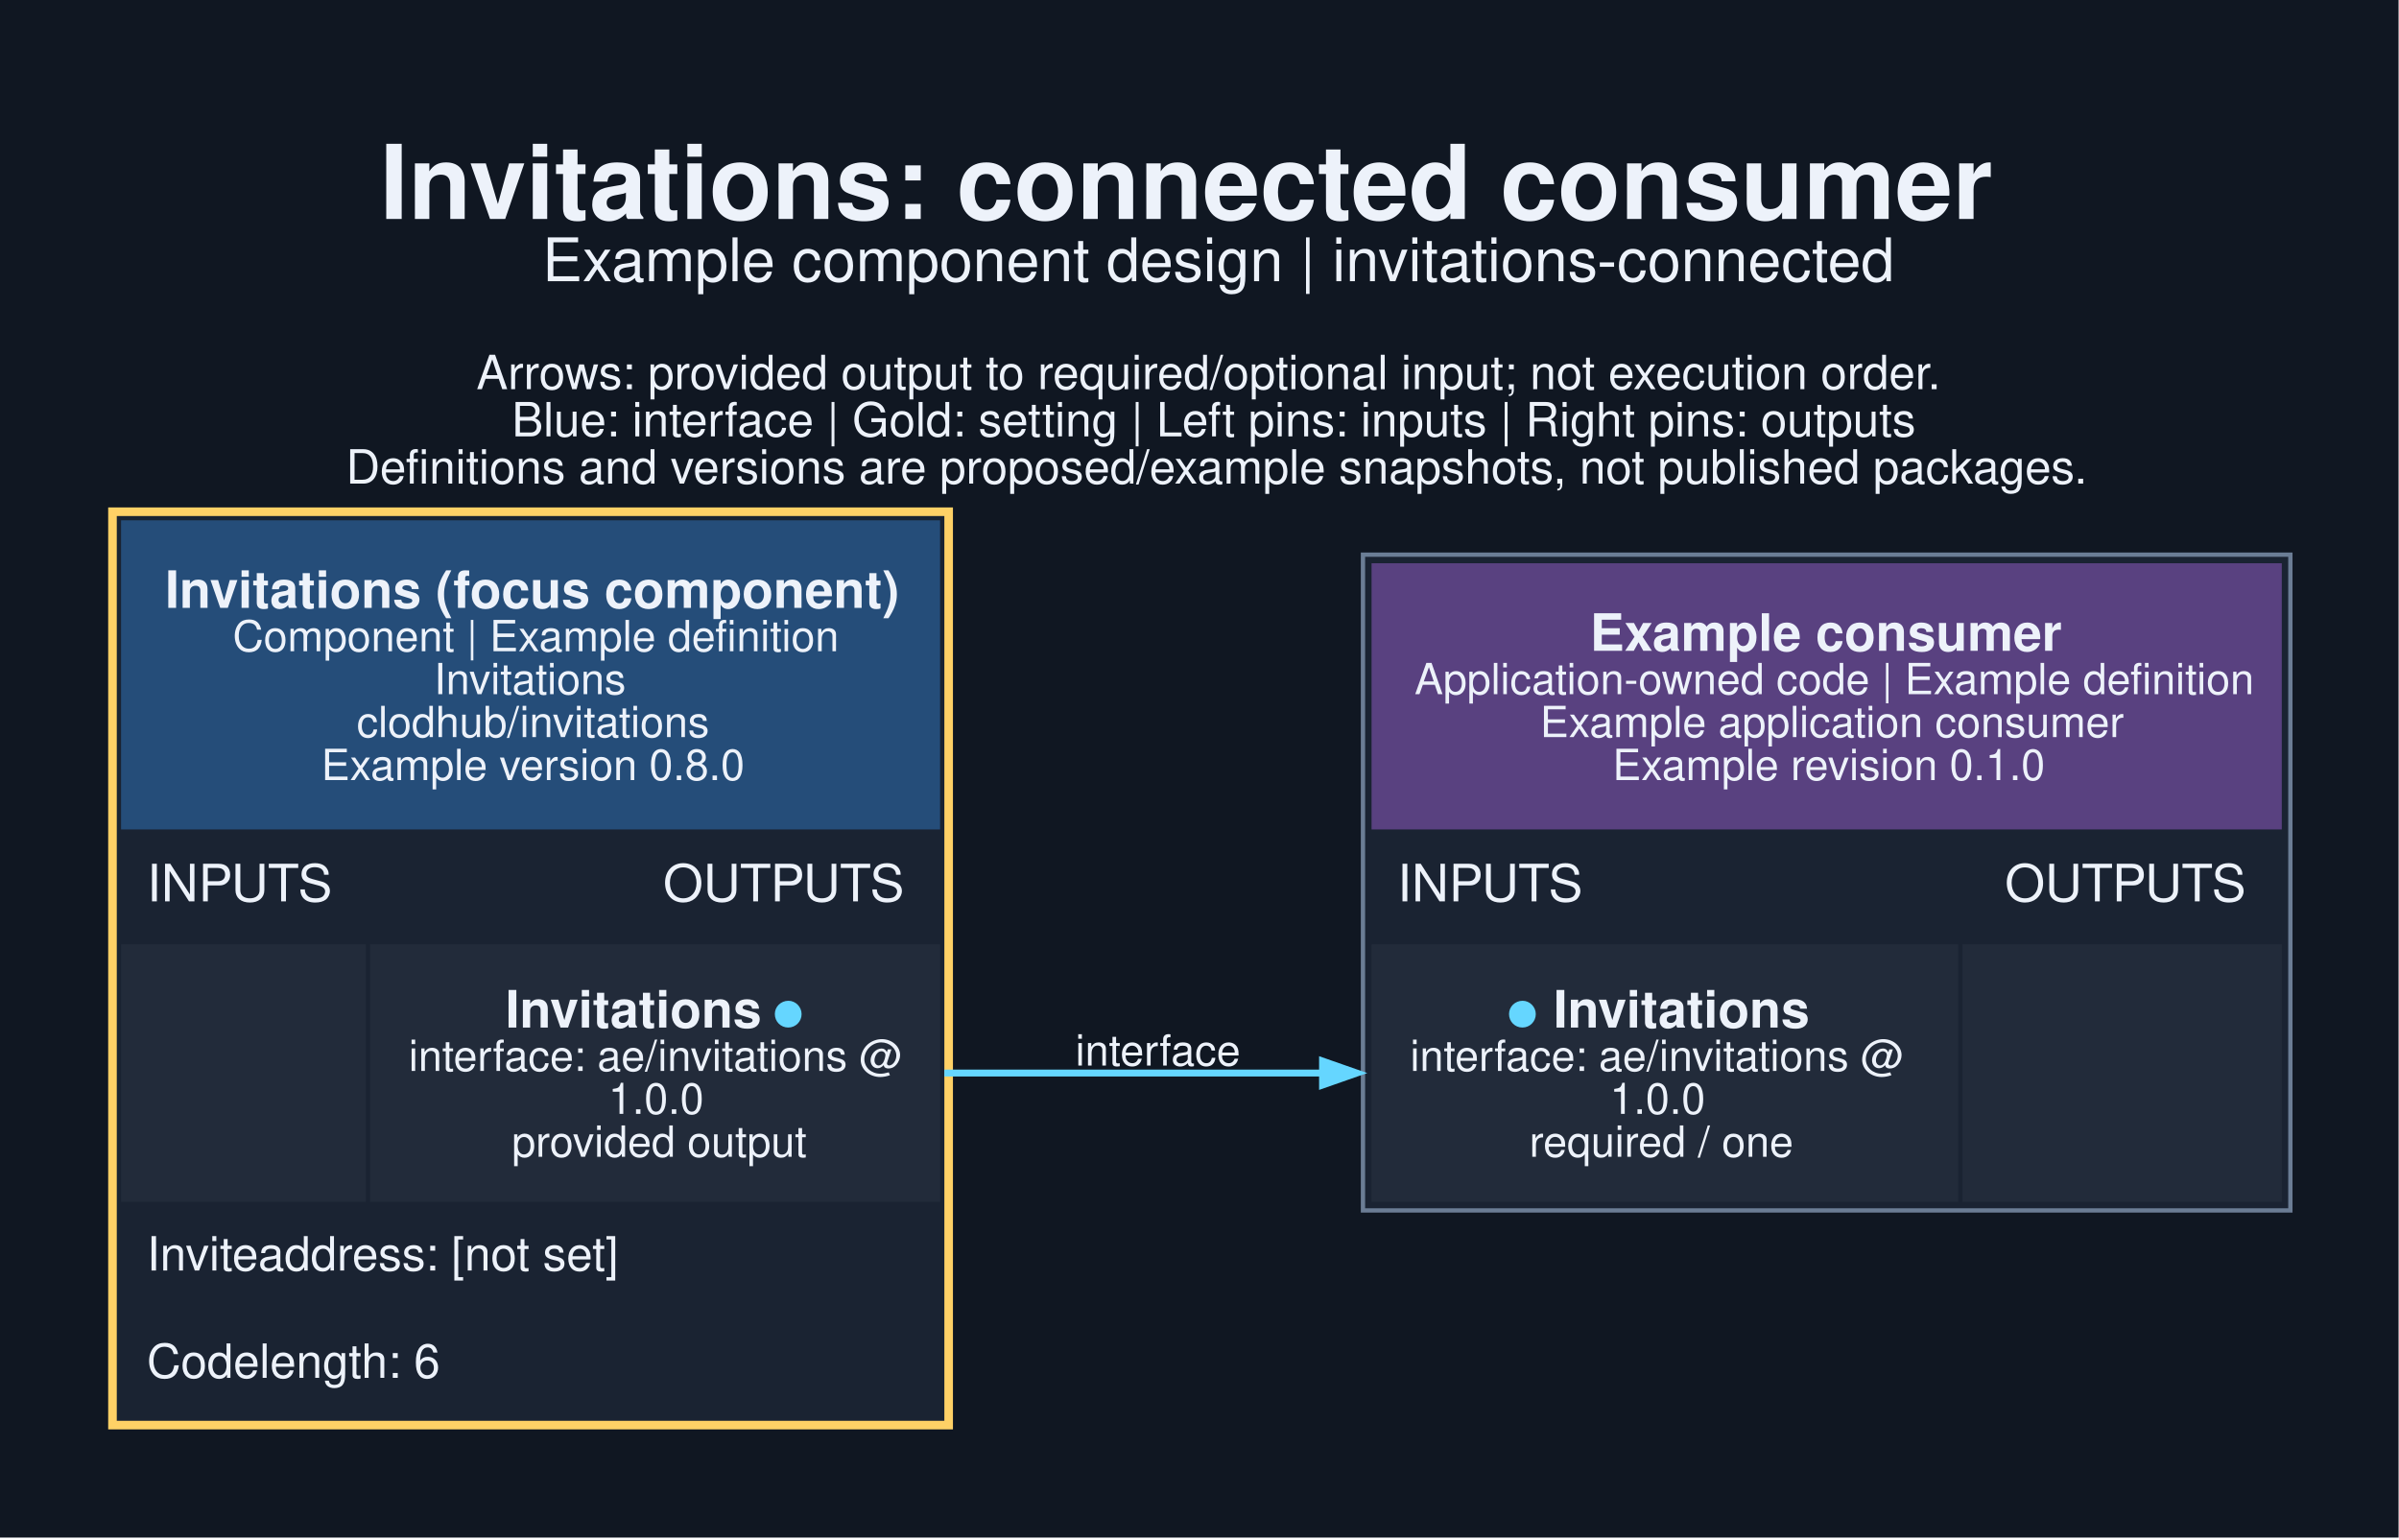
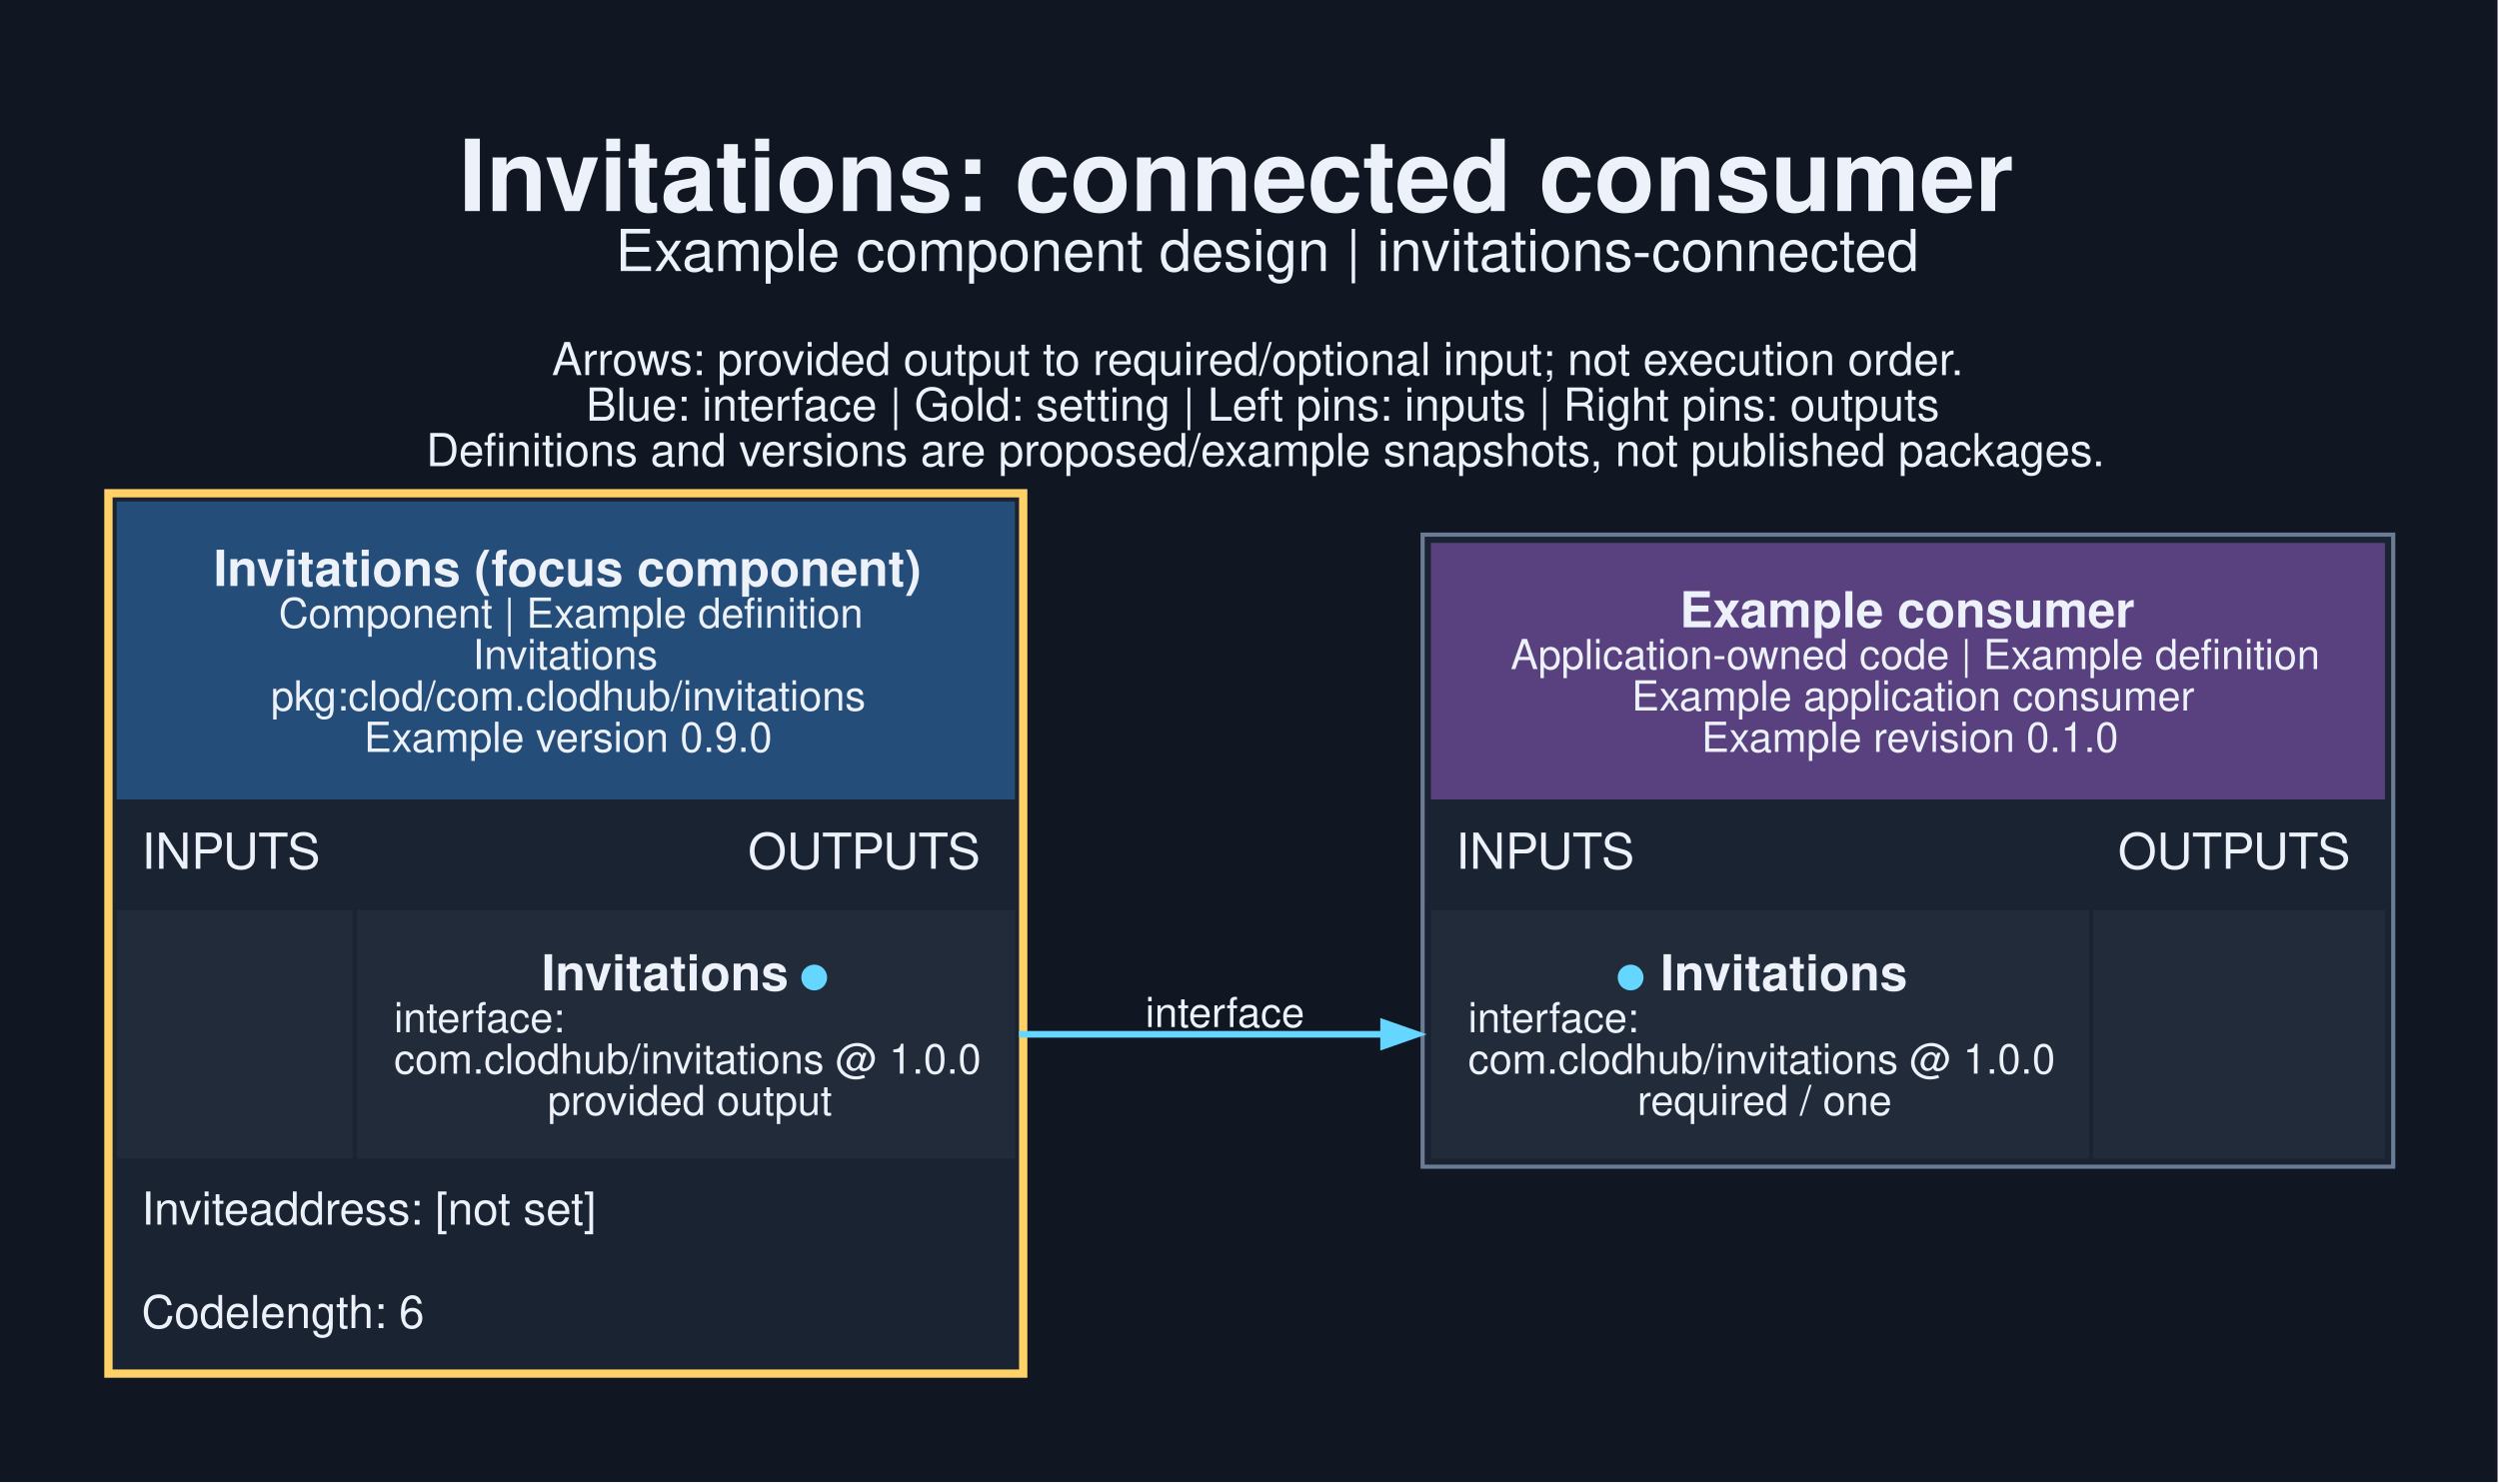
- <svg xmlns="http://www.w3.org/2000/svg" width="745pt" height="478pt" viewBox="0.00 0.00 745.00 478.00">
+ <svg xmlns="http://www.w3.org/2000/svg" width="805pt" height="478pt" viewBox="0.00 0.00 805.00 478.00">
  <g id="graph0" class="graph" transform="scale(1.33333 1.33333) rotate(0) translate(25.2 332.95)">
-     <polygon fill="#101722" stroke="none" points="-25.2,25.2 -25.2,-332.95 533.45,-332.95 533.45,25.2 -25.2,25.2" />
-     <text xml:space="preserve" text-anchor="start" x="63.25" y="-281.95" font-family="Helvetica,sans-Serif" font-weight="bold" font-size="24.00" fill="#edf2fa">Invitations: connected consumer</text>
-     <text xml:space="preserve" text-anchor="start" x="101.12" y="-267.45" font-family="Helvetica,sans-Serif" font-size="14.00" fill="#edf2fa">Example component design | invitations-connected</text>
-     <text xml:space="preserve" text-anchor="start" x="85.75" y="-242.3" font-family="Helvetica,sans-Serif" font-size="11.00" fill="#edf2fa">Arrows: provided output to required/optional input; not execution order.</text>
-     <text xml:space="preserve" text-anchor="start" x="94" y="-231.3" font-family="Helvetica,sans-Serif" font-size="11.00" fill="#edf2fa">Blue: interface | Gold: setting | Left pins: inputs | Right pins: outputs</text>
-     <text xml:space="preserve" text-anchor="start" x="55.38" y="-220.3" font-family="Helvetica,sans-Serif" font-size="11.00" fill="#edf2fa">Definitions and versions are proposed/example snapshots, not published packages.</text>
+     <polygon fill="#101722" stroke="none" points="-25.2,25.2 -25.2,-332.95 578.2,-332.95 578.2,25.2 -25.2,25.2" />
+     <text xml:space="preserve" text-anchor="start" x="85.62" y="-281.95" font-family="Helvetica,sans-Serif" font-weight="bold" font-size="24.00" fill="#edf2fa">Invitations: connected consumer</text>
+     <text xml:space="preserve" text-anchor="start" x="123.5" y="-267.45" font-family="Helvetica,sans-Serif" font-size="14.00" fill="#edf2fa">Example component design | invitations-connected</text>
+     <text xml:space="preserve" text-anchor="start" x="108.12" y="-242.3" font-family="Helvetica,sans-Serif" font-size="11.00" fill="#edf2fa">Arrows: provided output to required/optional input; not execution order.</text>
+     <text xml:space="preserve" text-anchor="start" x="116.38" y="-231.3" font-family="Helvetica,sans-Serif" font-size="11.00" fill="#edf2fa">Blue: interface | Gold: setting | Left pins: inputs | Right pins: outputs</text>
+     <text xml:space="preserve" text-anchor="start" x="77.75" y="-220.3" font-family="Helvetica,sans-Serif" font-size="11.00" fill="#edf2fa">Definitions and versions are proposed/example snapshots, not published packages.</text>
    <g id="node1" class="node">
-       <polygon fill="#1a2332" stroke="none" points="0,0 0,-214.75 196.75,-214.75 196.75,0 0,0" />
-       <polygon fill="#254d79" stroke="none" points="3,-139.75 3,-211.75 193.75,-211.75 193.75,-139.75 3,-139.75" />
-       <text xml:space="preserve" text-anchor="start" x="13.25" y="-191.35" font-family="Helvetica,sans-Serif" font-weight="bold" font-size="12.00" fill="#edf2fa">Invitations (focus component)</text>
-       <text xml:space="preserve" text-anchor="start" x="29" y="-181.25" font-family="Helvetica,sans-Serif" font-size="10.00" fill="#edf2fa">Component | Example definition</text>
-       <text xml:space="preserve" text-anchor="start" x="75.88" y="-171.25" font-family="Helvetica,sans-Serif" font-size="10.00" fill="#edf2fa">Invitations</text>
-       <text xml:space="preserve" text-anchor="start" x="57.88" y="-161.25" font-family="Helvetica,sans-Serif" font-size="10.00" fill="#edf2fa">clodhub/invitations</text>
-       <text xml:space="preserve" text-anchor="start" x="49.62" y="-151.25" font-family="Helvetica,sans-Serif" font-size="10.00" fill="#edf2fa">Example version 0.8.0</text>
+       <polygon fill="#1a2332" stroke="none" points="0,0 0,-214.75 223,-214.75 223,0 0,0" />
+       <polygon fill="#254d79" stroke="none" points="3,-139.75 3,-211.75 220,-211.75 220,-139.75 3,-139.75" />
+       <text xml:space="preserve" text-anchor="start" x="26.38" y="-191.35" font-family="Helvetica,sans-Serif" font-weight="bold" font-size="12.00" fill="#edf2fa">Invitations (focus component)</text>
+       <text xml:space="preserve" text-anchor="start" x="42.12" y="-181.25" font-family="Helvetica,sans-Serif" font-size="10.00" fill="#edf2fa">Component | Example definition</text>
+       <text xml:space="preserve" text-anchor="start" x="89" y="-171.25" font-family="Helvetica,sans-Serif" font-size="10.00" fill="#edf2fa">Invitations</text>
+       <text xml:space="preserve" text-anchor="start" x="40.25" y="-161.25" font-family="Helvetica,sans-Serif" font-size="10.00" fill="#edf2fa">pkg:clod/com.clodhub/invitations</text>
+       <text xml:space="preserve" text-anchor="start" x="62.75" y="-151.25" font-family="Helvetica,sans-Serif" font-size="10.00" fill="#edf2fa">Example version 0.9.0</text>
      <text xml:space="preserve" text-anchor="start" x="9" y="-123" font-family="Helvetica,sans-Serif" font-size="12.00" fill="#edf2fa">INPUTS</text>
-       <text xml:space="preserve" text-anchor="start" x="129.25" y="-123" font-family="Helvetica,sans-Serif" font-size="12.00" fill="#edf2fa">OUTPUTS</text>
+       <text xml:space="preserve" text-anchor="start" x="155.5" y="-123" font-family="Helvetica,sans-Serif" font-size="12.00" fill="#edf2fa">OUTPUTS</text>
      <polygon fill="#222b3a" stroke="none" points="3,-53 3,-113 60,-113 60,-53 3,-53" />
-       <polygon fill="#222b3a" stroke="none" points="61,-53 61,-113 193.75,-113 193.75,-53 61,-53" />
-       <text xml:space="preserve" text-anchor="start" x="92.5" y="-93.6" font-family="Helvetica,sans-Serif" font-weight="bold" font-size="12.00" fill="#edf2fa">Invitations </text>
-       <text xml:space="preserve" text-anchor="start" x="154.75" y="-93.6" font-family="Helvetica,sans-Serif" font-weight="bold" font-size="12.00" fill="#65d6ff">●</text>
-       <text xml:space="preserve" text-anchor="start" x="70" y="-83.5" font-family="Helvetica,sans-Serif" font-size="10.00" fill="#edf2fa">interface: ae/invitations @</text>
-       <text xml:space="preserve" text-anchor="start" x="116.5" y="-73.5" font-family="Helvetica,sans-Serif" font-size="10.00" fill="#edf2fa">1.0.0</text>
-       <text xml:space="preserve" text-anchor="start" x="94" y="-63.5" font-family="Helvetica,sans-Serif" font-size="10.00" fill="#edf2fa">provided output</text>
+       <polygon fill="#222b3a" stroke="none" points="61,-53 61,-113 220,-113 220,-53 61,-53" />
+       <text xml:space="preserve" text-anchor="start" x="105.62" y="-93.6" font-family="Helvetica,sans-Serif" font-weight="bold" font-size="12.00" fill="#edf2fa">Invitations </text>
+       <text xml:space="preserve" text-anchor="start" x="167.88" y="-93.6" font-family="Helvetica,sans-Serif" font-weight="bold" font-size="12.00" fill="#65d6ff">●</text>
+       <text xml:space="preserve" text-anchor="start" x="70" y="-83.5" font-family="Helvetica,sans-Serif" font-size="10.00" fill="#edf2fa">interface:</text>
+       <text xml:space="preserve" text-anchor="start" x="70" y="-73.5" font-family="Helvetica,sans-Serif" font-size="10.00" fill="#edf2fa">com.clodhub/invitations @ 1.0.0</text>
+       <text xml:space="preserve" text-anchor="start" x="107.12" y="-63.5" font-family="Helvetica,sans-Serif" font-size="10.00" fill="#edf2fa">provided output</text>
      <text xml:space="preserve" text-anchor="start" x="9" y="-37" font-family="Helvetica,sans-Serif" font-size="11.00" fill="#edf2fa">Inviteaddress: [not set]</text>
      <text xml:space="preserve" text-anchor="start" x="9" y="-12" font-family="Helvetica,sans-Serif" font-size="11.00" fill="#edf2fa">Codelength: 6</text>
-       <polygon fill="none" stroke="#ffd166" stroke-width="2" points="1,-1 1,-213.75 195.75,-213.75 195.75,-1 1,-1" />
+       <polygon fill="none" stroke="#ffd166" stroke-width="2" points="1,-1 1,-213.75 222,-213.75 222,-1 1,-1" />
    </g>
    <g id="node2" class="node">
-       <polygon fill="#1a2332" stroke="none" points="292.25,-51 292.25,-203.75 508.25,-203.75 508.25,-51 292.25,-51" />
-       <polygon fill="#594180" stroke="none" points="294.25,-139.75 294.25,-201.75 506.25,-201.75 506.25,-139.75 294.25,-139.75" />
-       <text xml:space="preserve" text-anchor="start" x="345.12" y="-181.35" font-family="Helvetica,sans-Serif" font-weight="bold" font-size="12.00" fill="#edf2fa">Example consumer</text>
-       <text xml:space="preserve" text-anchor="start" x="304.25" y="-171.25" font-family="Helvetica,sans-Serif" font-size="10.00" fill="#edf2fa">Application-owned code | Example definition</text>
-       <text xml:space="preserve" text-anchor="start" x="333.5" y="-161.25" font-family="Helvetica,sans-Serif" font-size="10.00" fill="#edf2fa">Example application consumer</text>
-       <text xml:space="preserve" text-anchor="start" x="350.38" y="-151.25" font-family="Helvetica,sans-Serif" font-size="10.00" fill="#edf2fa">Example revision 0.1.0</text>
-       <text xml:space="preserve" text-anchor="start" x="300.25" y="-123" font-family="Helvetica,sans-Serif" font-size="12.00" fill="#edf2fa">INPUTS</text>
-       <text xml:space="preserve" text-anchor="start" x="441.75" y="-123" font-family="Helvetica,sans-Serif" font-size="12.00" fill="#edf2fa">OUTPUTS</text>
-       <polygon fill="#222b3a" stroke="none" points="294.25,-53 294.25,-113 430.88,-113 430.88,-53 294.25,-53" />
-       <text xml:space="preserve" text-anchor="start" x="325.75" y="-93.6" font-family="Helvetica,sans-Serif" font-weight="bold" font-size="12.00" fill="#65d6ff">●</text>
-       <text xml:space="preserve" text-anchor="start" x="333.25" y="-93.6" font-family="Helvetica,sans-Serif" font-weight="bold" font-size="12.00" fill="#edf2fa"> Invitations</text>
-       <text xml:space="preserve" text-anchor="start" x="303.25" y="-83.5" font-family="Helvetica,sans-Serif" font-size="10.00" fill="#edf2fa">interface: ae/invitations @</text>
-       <text xml:space="preserve" text-anchor="start" x="349.75" y="-73.5" font-family="Helvetica,sans-Serif" font-size="10.00" fill="#edf2fa">1.0.0</text>
-       <text xml:space="preserve" text-anchor="start" x="331" y="-63.5" font-family="Helvetica,sans-Serif" font-size="10.00" fill="#edf2fa">required / one</text>
-       <polygon fill="#222b3a" stroke="none" points="431.88,-53 431.88,-113 506.25,-113 506.25,-53 431.88,-53" />
-       <polygon fill="none" stroke="#6b7d95" points="292.25,-51 292.25,-203.75 508.25,-203.75 508.25,-51 292.25,-51" />
+       <polygon fill="#1a2332" stroke="none" points="318.5,-51 318.5,-203.75 553,-203.75 553,-51 318.5,-51" />
+       <polygon fill="#594180" stroke="none" points="320.5,-139.75 320.5,-201.75 551,-201.75 551,-139.75 320.5,-139.75" />
+       <text xml:space="preserve" text-anchor="start" x="380.62" y="-181.35" font-family="Helvetica,sans-Serif" font-weight="bold" font-size="12.00" fill="#edf2fa">Example consumer</text>
+       <text xml:space="preserve" text-anchor="start" x="339.75" y="-171.25" font-family="Helvetica,sans-Serif" font-size="10.00" fill="#edf2fa">Application-owned code | Example definition</text>
+       <text xml:space="preserve" text-anchor="start" x="369" y="-161.25" font-family="Helvetica,sans-Serif" font-size="10.00" fill="#edf2fa">Example application consumer</text>
+       <text xml:space="preserve" text-anchor="start" x="385.88" y="-151.25" font-family="Helvetica,sans-Serif" font-size="10.00" fill="#edf2fa">Example revision 0.1.0</text>
+       <text xml:space="preserve" text-anchor="start" x="326.5" y="-123" font-family="Helvetica,sans-Serif" font-size="12.00" fill="#edf2fa">INPUTS</text>
+       <text xml:space="preserve" text-anchor="start" x="486.5" y="-123" font-family="Helvetica,sans-Serif" font-size="12.00" fill="#edf2fa">OUTPUTS</text>
+       <polygon fill="#222b3a" stroke="none" points="320.5,-53 320.5,-113 479.5,-113 479.5,-53 320.5,-53" />
+       <text xml:space="preserve" text-anchor="start" x="365.12" y="-93.6" font-family="Helvetica,sans-Serif" font-weight="bold" font-size="12.00" fill="#65d6ff">●</text>
+       <text xml:space="preserve" text-anchor="start" x="372.62" y="-93.6" font-family="Helvetica,sans-Serif" font-weight="bold" font-size="12.00" fill="#edf2fa"> Invitations</text>
+       <text xml:space="preserve" text-anchor="start" x="329.5" y="-83.5" font-family="Helvetica,sans-Serif" font-size="10.00" fill="#edf2fa">interface:</text>
+       <text xml:space="preserve" text-anchor="start" x="329.5" y="-73.5" font-family="Helvetica,sans-Serif" font-size="10.00" fill="#edf2fa">com.clodhub/invitations @ 1.0.0</text>
+       <text xml:space="preserve" text-anchor="start" x="370.38" y="-63.5" font-family="Helvetica,sans-Serif" font-size="10.00" fill="#edf2fa">required / one</text>
+       <polygon fill="#222b3a" stroke="none" points="480.5,-53 480.5,-113 551,-113 551,-53 480.5,-53" />
+       <polygon fill="none" stroke="#6b7d95" points="318.5,-51 318.5,-203.75 553,-203.75 553,-51 318.5,-51" />
    </g>
    <g id="edge1" class="edge">
-       <path fill="none" stroke="#65d6ff" stroke-width="1.6" d="M194.75,-83C234.94,-83 247.46,-83 283.1,-83" />
-       <polygon fill="#65d6ff" stroke="#65d6ff" stroke-width="1.6" points="282.83,-85.8 290.83,-83 282.83,-80.2 282.83,-85.8" />
-       <text xml:space="preserve" text-anchor="middle" x="244.5" y="-84.75" font-family="Helvetica,sans-Serif" font-size="10.00" fill="#edf2fa">interface</text>
+       <path fill="none" stroke="#65d6ff" stroke-width="1.6" d="M221,-83C261.19,-83 273.71,-83 309.35,-83" />
+       <polygon fill="#65d6ff" stroke="#65d6ff" stroke-width="1.6" points="309.08,-85.8 317.08,-83 309.08,-80.2 309.08,-85.8" />
+       <text xml:space="preserve" text-anchor="middle" x="270.75" y="-84.75" font-family="Helvetica,sans-Serif" font-size="10.00" fill="#edf2fa">interface</text>
    </g>
  </g>
</svg>
